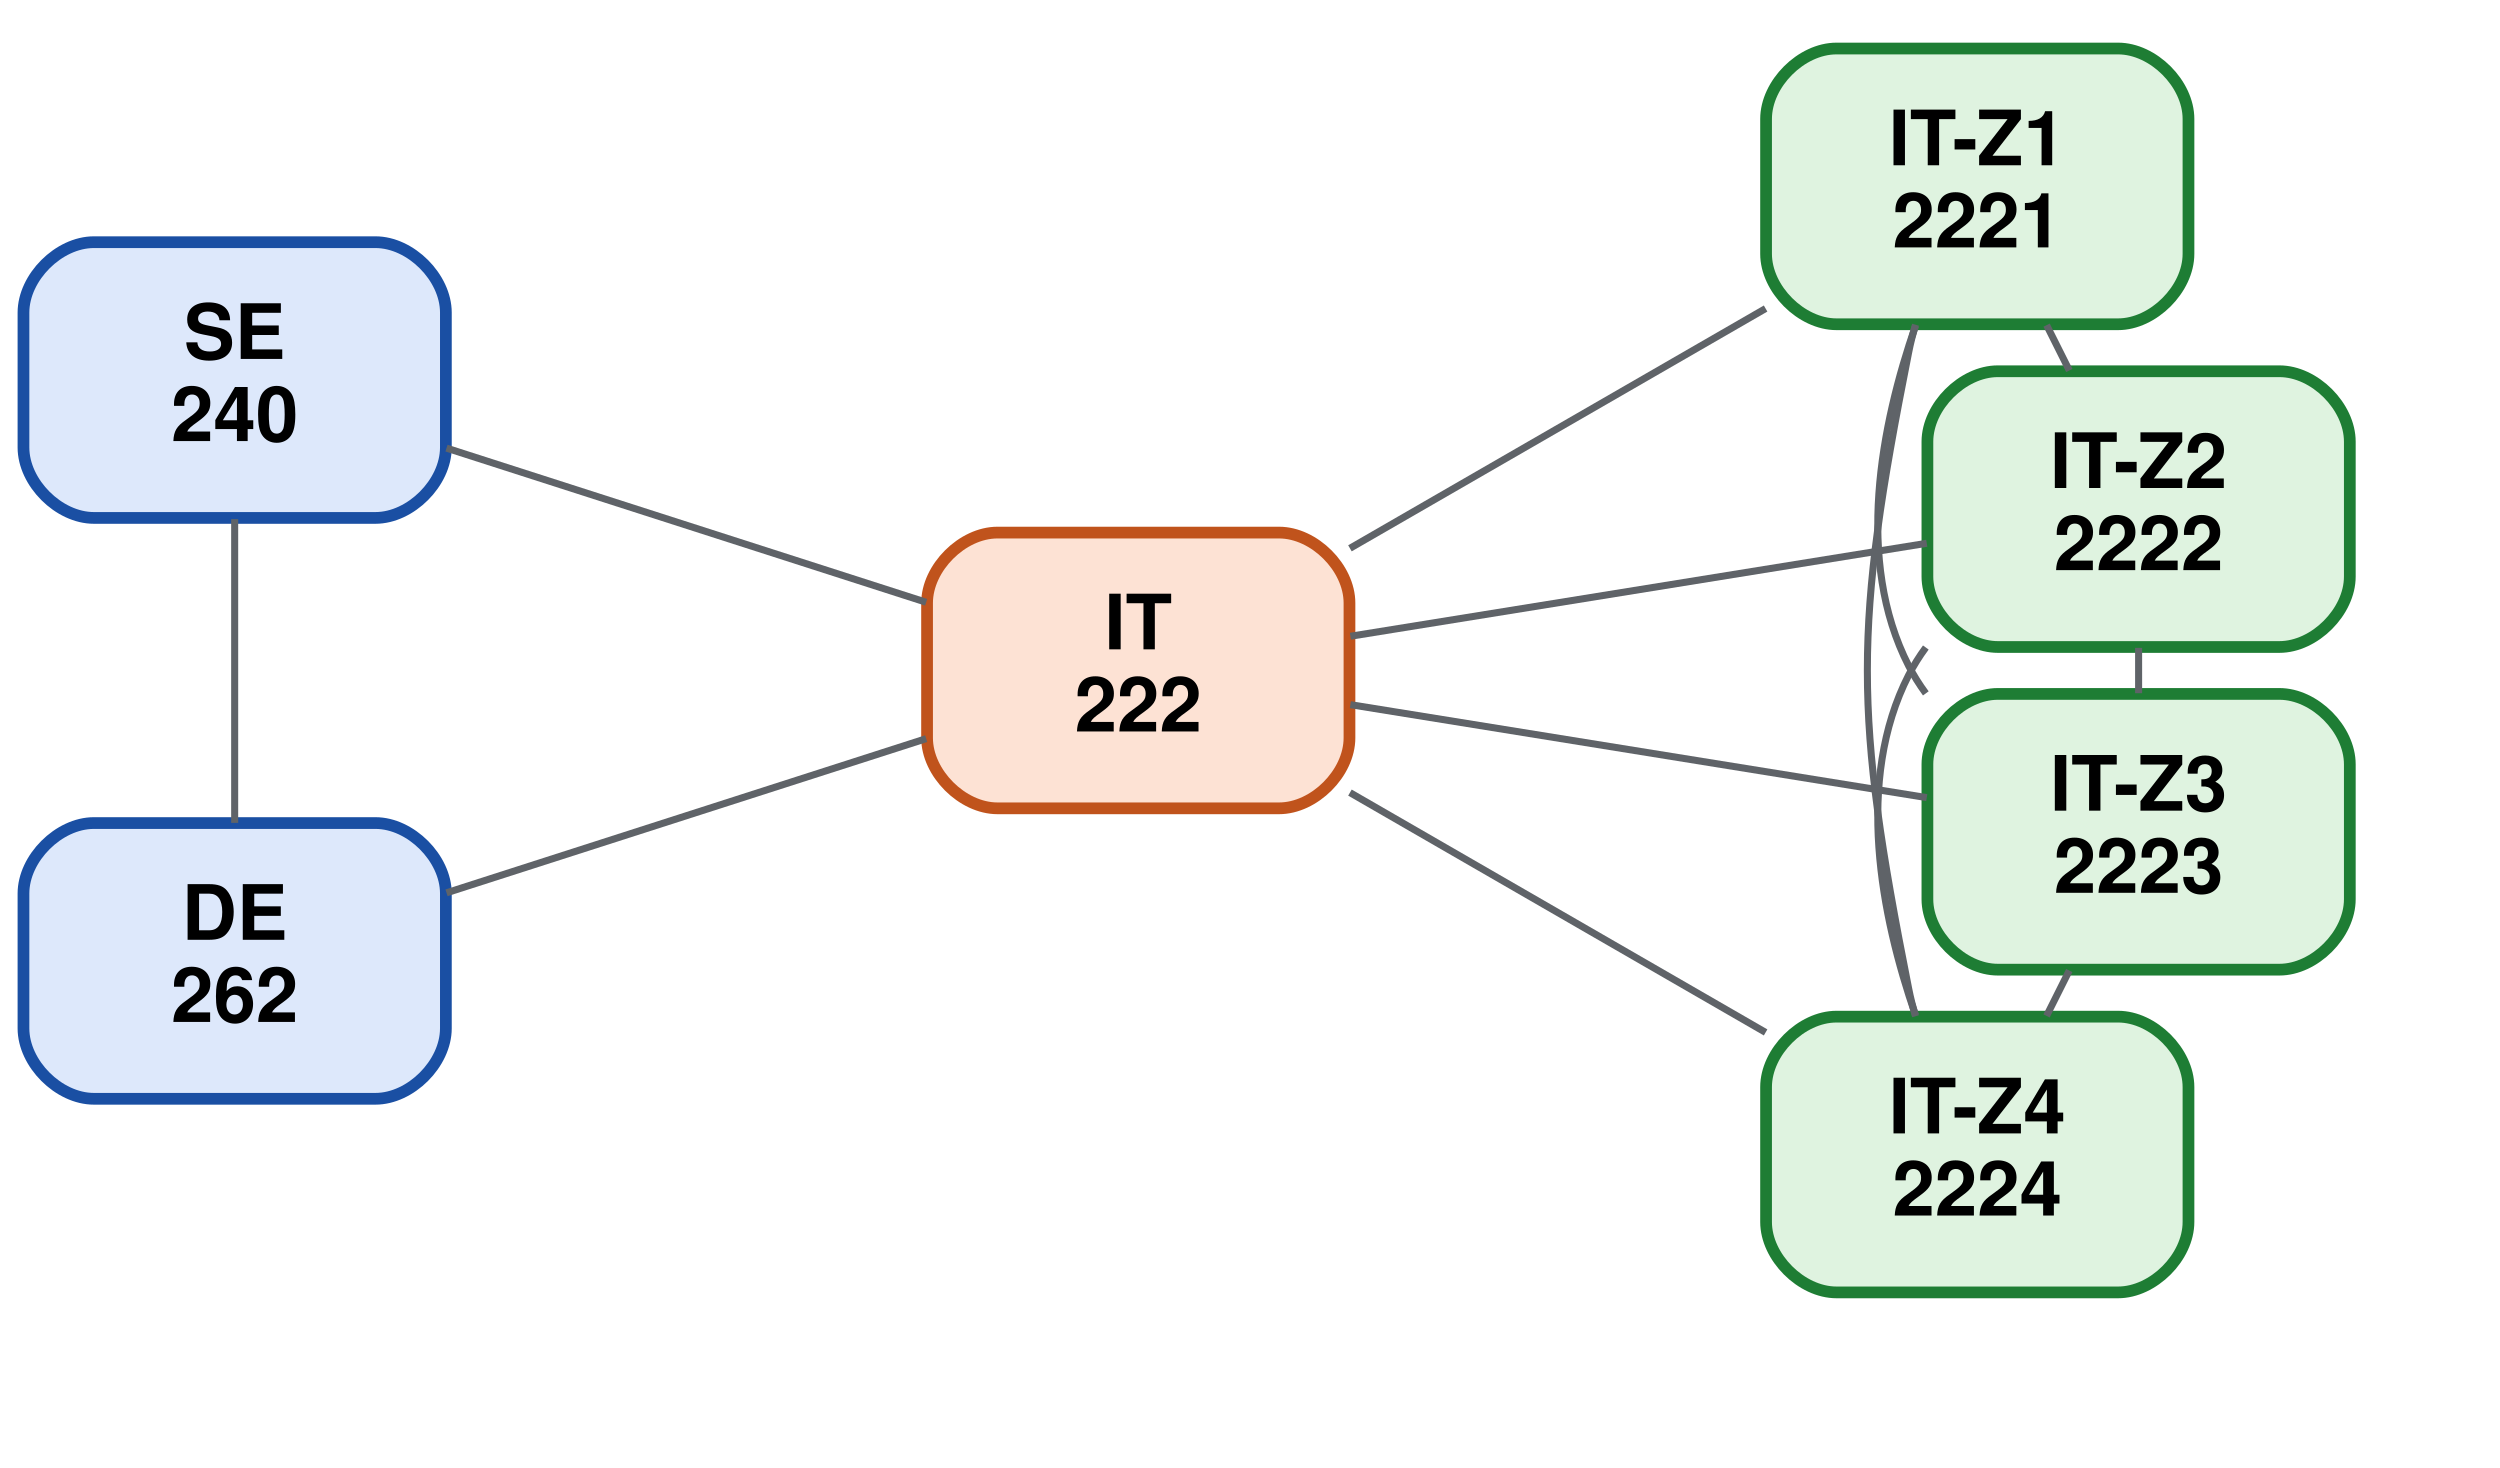
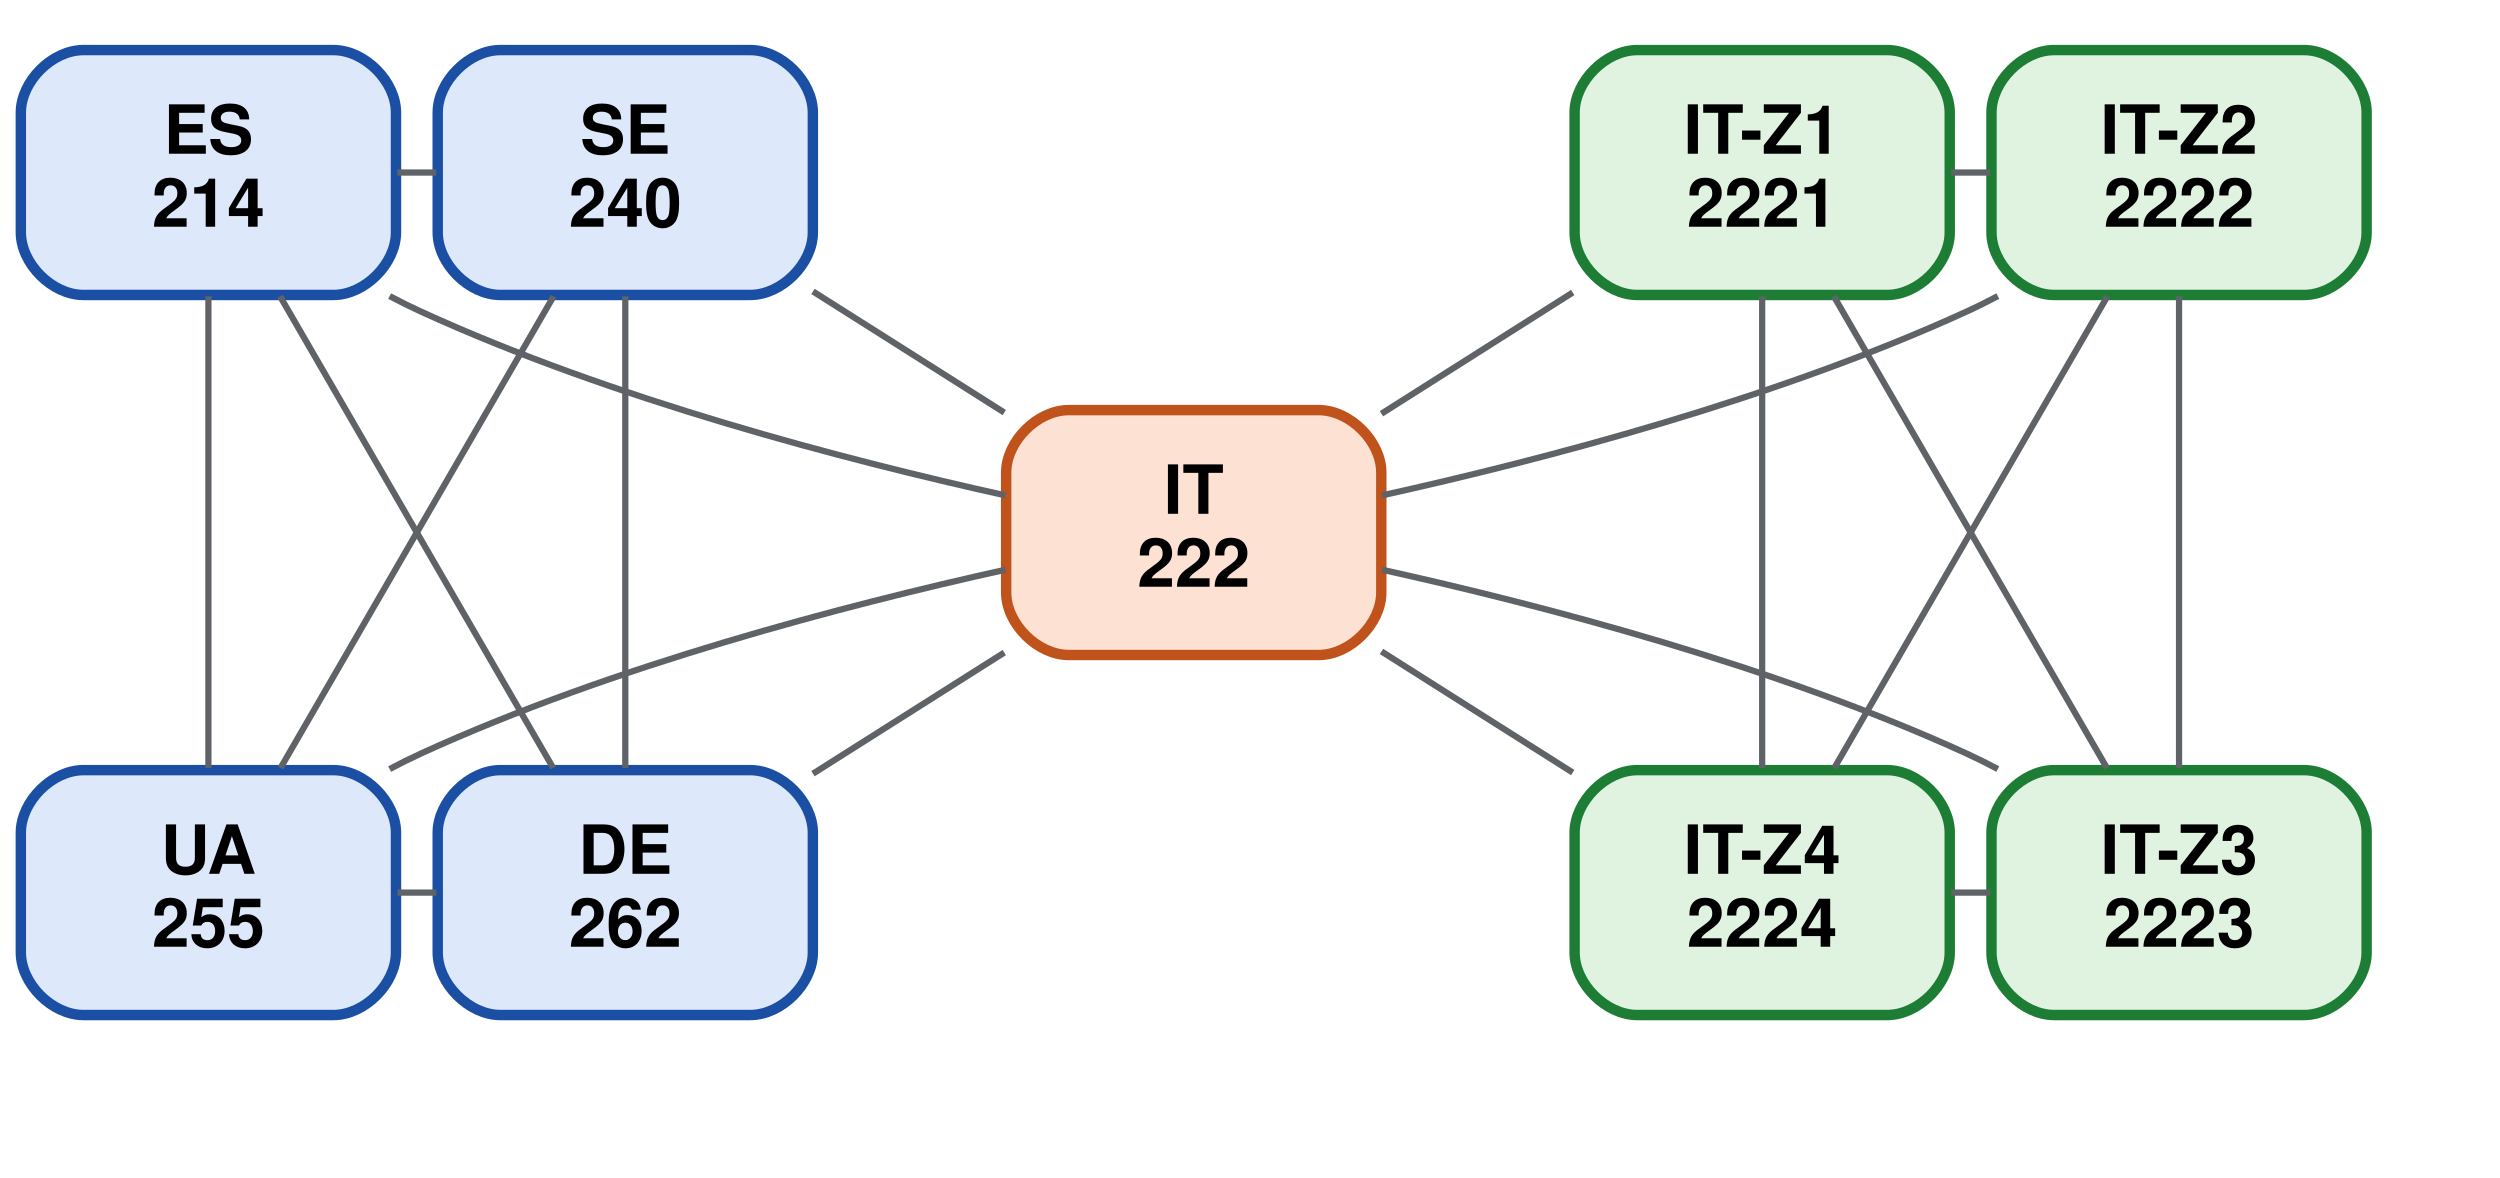
- <svg xmlns="http://www.w3.org/2000/svg" width="448pt" height="263pt" viewBox="21.60 21.60 426.13 241.62">
-   <g id="graph0" class="graph" transform="scale(1 1) rotate(0) translate(25.6 237.62)">
+ <svg xmlns="http://www.w3.org/2000/svg" width="501pt" height="236pt" viewBox="21.60 21.60 479.82 214.80">
+   <g id="graph0" class="graph" transform="scale(1 1) rotate(0) translate(25.6 210.8)">
    <g id="node1" class="node">
-       <path fill="#dde8fb" stroke="#1a4fa3" stroke-width="2" d="M60,-179.01C60,-179.01 12,-179.01 12,-179.01 6,-179.01 0,-173.01 0,-167.01 0,-167.01 0,-144.01 0,-144.01 0,-138.01 6,-132.01 12,-132.01 12,-132.01 60,-132.01 60,-132.01 66,-132.01 72,-138.01 72,-144.01 72,-144.01 72,-167.01 72,-167.01 72,-173.01 66,-179.01 60,-179.01" />
-       <text text-anchor="middle" x="36" y="-159.11" font-family="Helvetica,sans-Serif" font-weight="bold" font-size="13.00">SE</text>
-       <text text-anchor="middle" x="36" y="-145.11" font-family="Helvetica,sans-Serif" font-weight="bold" font-size="13.00">240</text>
+       <path fill="#dde8fb" stroke="#1a4fa3" stroke-width="2" d="M60,-185.2C60,-185.2 12,-185.2 12,-185.2 6,-185.2 0,-179.2 0,-173.2 0,-173.2 0,-150.2 0,-150.2 0,-144.2 6,-138.2 12,-138.2 12,-138.2 60,-138.2 60,-138.2 66,-138.2 72,-144.2 72,-150.2 72,-150.2 72,-173.2 72,-173.2 72,-179.2 66,-185.2 60,-185.2" />
+       <text text-anchor="middle" x="36" y="-165.3" font-family="Helvetica,sans-Serif" font-weight="bold" font-size="13.00">ES</text>
+       <text text-anchor="middle" x="36" y="-151.3" font-family="Helvetica,sans-Serif" font-weight="bold" font-size="13.00">214</text>
    </g>
    <g id="node2" class="node">
-       <path fill="#dde8fb" stroke="#1a4fa3" stroke-width="2" d="M60,-80C60,-80 12,-80 12,-80 6,-80 0,-74 0,-68 0,-68 0,-45 0,-45 0,-39 6,-33 12,-33 12,-33 60,-33 60,-33 66,-33 72,-39 72,-45 72,-45 72,-68 72,-68 72,-74 66,-80 60,-80" />
-       <text text-anchor="middle" x="36" y="-60.1" font-family="Helvetica,sans-Serif" font-weight="bold" font-size="13.00">DE</text>
-       <text text-anchor="middle" x="36" y="-46.1" font-family="Helvetica,sans-Serif" font-weight="bold" font-size="13.00">262</text>
+       <path fill="#dde8fb" stroke="#1a4fa3" stroke-width="2" d="M140.01,-185.2C140.01,-185.2 92.01,-185.2 92.01,-185.2 86.01,-185.2 80.01,-179.2 80.01,-173.2 80.01,-173.2 80.01,-150.2 80.01,-150.2 80.01,-144.2 86.01,-138.2 92.01,-138.2 92.01,-138.2 140.01,-138.2 140.01,-138.2 146.01,-138.2 152.01,-144.2 152.01,-150.2 152.01,-150.2 152.01,-173.2 152.01,-173.2 152.01,-179.2 146.01,-185.2 140.01,-185.2" />
+       <text text-anchor="middle" x="116.01" y="-165.3" font-family="Helvetica,sans-Serif" font-weight="bold" font-size="13.00">SE</text>
+       <text text-anchor="middle" x="116.01" y="-151.3" font-family="Helvetica,sans-Serif" font-weight="bold" font-size="13.00">240</text>
    </g>
    <g id="edge1" class="edge">
-       <path fill="none" stroke="#5f6368" stroke-width="1.2" d="M36,-131.8C36,-116.12 36,-95.66 36,-80.03" />
+       <path fill="none" stroke="#5f6368" stroke-width="1.2" d="M72.26,-161.7C74.74,-161.7 77.24,-161.7 79.72,-161.7" />
    </g>
    <g id="node3" class="node">
-       <path fill="#fde2d4" stroke="#c0531c" stroke-width="2" d="M214.02,-129.51C214.02,-129.51 166.02,-129.51 166.02,-129.51 160.02,-129.51 154.02,-123.51 154.02,-117.51 154.02,-117.51 154.02,-94.51 154.02,-94.51 154.02,-88.51 160.02,-82.51 166.02,-82.51 166.02,-82.51 214.02,-82.51 214.02,-82.51 220.02,-82.51 226.02,-88.51 226.02,-94.51 226.02,-94.51 226.02,-117.51 226.02,-117.51 226.02,-123.51 220.02,-129.51 214.02,-129.51" />
-       <text text-anchor="middle" x="190.02" y="-109.61" font-family="Helvetica,sans-Serif" font-weight="bold" font-size="13.00">IT</text>
-       <text text-anchor="middle" x="190.02" y="-95.61" font-family="Helvetica,sans-Serif" font-weight="bold" font-size="13.00">222</text>
+       <path fill="#dde8fb" stroke="#1a4fa3" stroke-width="2" d="M140.01,-47C140.01,-47 92.01,-47 92.01,-47 86.01,-47 80.01,-41 80.01,-35 80.01,-35 80.01,-12 80.01,-12 80.01,-6 86.01,0 92.01,0 92.01,0 140.01,0 140.01,0 146.01,0 152.01,-6 152.01,-12 152.01,-12 152.01,-35 152.01,-35 152.01,-41 146.01,-47 140.01,-47" />
+       <text text-anchor="middle" x="116.01" y="-27.1" font-family="Helvetica,sans-Serif" font-weight="bold" font-size="13.00">DE</text>
+       <text text-anchor="middle" x="116.01" y="-13.1" font-family="Helvetica,sans-Serif" font-weight="bold" font-size="13.00">262</text>
    </g>
    <g id="edge2" class="edge">
-       <path fill="none" stroke="#5f6368" stroke-width="1.2" d="M72.11,-143.91C96.74,-135.99 129.23,-125.55 153.87,-117.63" />
+       <path fill="none" stroke="#5f6368" stroke-width="1.2" d="M49.75,-137.94C64.41,-112.63 87.48,-72.78 102.17,-47.41" />
+     </g>
+     <g id="node4" class="node">
+       <path fill="#dde8fb" stroke="#1a4fa3" stroke-width="2" d="M60,-47C60,-47 12,-47 12,-47 6,-47 0,-41 0,-35 0,-35 0,-12 0,-12 0,-6 6,0 12,0 12,0 60,0 60,0 66,0 72,-6 72,-12 72,-12 72,-35 72,-35 72,-41 66,-47 60,-47" />
+       <text text-anchor="middle" x="36" y="-27.1" font-family="Helvetica,sans-Serif" font-weight="bold" font-size="13.00">UA</text>
+       <text text-anchor="middle" x="36" y="-13.1" font-family="Helvetica,sans-Serif" font-weight="bold" font-size="13.00">255</text>
    </g>
    <g id="edge3" class="edge">
-       <path fill="none" stroke="#5f6368" stroke-width="1.2" d="M72.11,-68.11C96.74,-76.03 129.23,-86.47 153.87,-94.39" />
+       <path fill="none" stroke="#5f6368" stroke-width="1.2" d="M36,-137.94C36,-112.63 36,-72.78 36,-47.41" />
    </g>
-     <g id="node4" class="node">
-       <path fill="#dff3e0" stroke="#1e7d34" stroke-width="2" d="M357.03,-212.02C357.03,-212.02 309.03,-212.02 309.03,-212.02 303.03,-212.02 297.03,-206.02 297.03,-200.02 297.03,-200.02 297.03,-177.02 297.03,-177.02 297.03,-171.02 303.03,-165.02 309.03,-165.02 309.03,-165.02 357.03,-165.02 357.03,-165.02 363.03,-165.02 369.03,-171.02 369.03,-177.02 369.03,-177.02 369.03,-200.02 369.03,-200.02 369.03,-206.02 363.03,-212.02 357.03,-212.02" />
-       <text text-anchor="middle" x="333.03" y="-192.12" font-family="Helvetica,sans-Serif" font-weight="bold" font-size="13.00">IT-Z1</text>
-       <text text-anchor="middle" x="333.03" y="-178.12" font-family="Helvetica,sans-Serif" font-weight="bold" font-size="13.00">2221</text>
+     <g id="node5" class="node">
+       <path fill="#fde2d4" stroke="#c0531c" stroke-width="2" d="M249.11,-116.1C249.11,-116.1 201.11,-116.1 201.11,-116.1 195.11,-116.1 189.11,-110.1 189.11,-104.1 189.11,-104.1 189.11,-81.1 189.11,-81.1 189.11,-75.1 195.11,-69.1 201.11,-69.1 201.11,-69.1 249.11,-69.1 249.11,-69.1 255.11,-69.1 261.11,-75.1 261.11,-81.1 261.11,-81.1 261.11,-104.1 261.11,-104.1 261.11,-110.1 255.11,-116.1 249.11,-116.1" />
+       <text text-anchor="middle" x="225.11" y="-96.2" font-family="Helvetica,sans-Serif" font-weight="bold" font-size="13.00">IT</text>
+       <text text-anchor="middle" x="225.11" y="-82.2" font-family="Helvetica,sans-Serif" font-weight="bold" font-size="13.00">222</text>
    </g>
    <g id="edge4" class="edge">
-       <path fill="none" stroke="#5f6368" stroke-width="1.2" d="M226.1,-126.83C247.78,-139.34 275.27,-155.2 296.95,-167.7" />
-     </g>
-     <g id="node5" class="node">
-       <path fill="#dff3e0" stroke="#1e7d34" stroke-width="2" d="M384.53,-157.01C384.53,-157.01 336.53,-157.01 336.53,-157.01 330.53,-157.01 324.53,-151.01 324.53,-145.01 324.53,-145.01 324.53,-122.01 324.53,-122.01 324.53,-116.01 330.53,-110.01 336.53,-110.01 336.53,-110.01 384.53,-110.01 384.53,-110.01 390.53,-110.01 396.53,-116.01 396.53,-122.01 396.53,-122.01 396.53,-145.01 396.53,-145.01 396.53,-151.01 390.53,-157.01 384.53,-157.01" />
-       <text text-anchor="middle" x="360.53" y="-137.11" font-family="Helvetica,sans-Serif" font-weight="bold" font-size="13.00">IT-Z2</text>
-       <text text-anchor="middle" x="360.53" y="-123.11" font-family="Helvetica,sans-Serif" font-weight="bold" font-size="13.00">2222</text>
+       <path fill="none" stroke="#5f6368" stroke-width="1.2" d="M70.78,-137.98C72.79,-136.92 74.81,-135.91 76.81,-135 113.46,-118.23 158.27,-106.53 188.98,-99.73" />
    </g>
    <g id="edge5" class="edge">
-       <path fill="none" stroke="#5f6368" stroke-width="1.2" d="M226.18,-111.84C255.12,-116.51 295.5,-123.02 324.42,-127.69" />
+       <path fill="none" stroke="#5f6368" stroke-width="1.2" d="M116.01,-137.94C116.01,-112.63 116.01,-72.78 116.01,-47.41" />
+     </g>
+     <g id="edge6" class="edge">
+       <path fill="none" stroke="#5f6368" stroke-width="1.2" d="M102.25,-137.94C87.6,-112.63 64.53,-72.78 49.84,-47.41" />
+     </g>
+     <g id="edge7" class="edge">
+       <path fill="none" stroke="#5f6368" stroke-width="1.2" d="M152.03,-138.88C163.83,-131.41 176.93,-123.11 188.75,-115.63" />
+     </g>
+     <g id="edge8" class="edge">
+       <path fill="none" stroke="#5f6368" stroke-width="1.2" d="M79.75,-23.5C77.27,-23.5 74.77,-23.5 72.29,-23.5" />
+     </g>
+     <g id="edge9" class="edge">
+       <path fill="none" stroke="#5f6368" stroke-width="1.2" d="M152.03,-46.32C163.83,-53.79 176.93,-62.08 188.75,-69.57" />
+     </g>
+     <g id="edge10" class="edge">
+       <path fill="none" stroke="#5f6368" stroke-width="1.2" d="M70.78,-47.21C72.79,-48.28 74.81,-49.28 76.81,-50.2 113.46,-66.96 158.27,-78.67 188.98,-85.47" />
    </g>
    <g id="node6" class="node">
-       <path fill="#dff3e0" stroke="#1e7d34" stroke-width="2" d="M384.53,-102.01C384.53,-102.01 336.53,-102.01 336.53,-102.01 330.53,-102.01 324.53,-96.01 324.53,-90.01 324.53,-90.01 324.53,-67.01 324.53,-67.01 324.53,-61.01 330.53,-55.01 336.53,-55.01 336.53,-55.01 384.53,-55.01 384.53,-55.01 390.53,-55.01 396.53,-61.01 396.53,-67.01 396.53,-67.01 396.53,-90.01 396.53,-90.01 396.53,-96.01 390.53,-102.01 384.53,-102.01" />
-       <text text-anchor="middle" x="360.53" y="-82.11" font-family="Helvetica,sans-Serif" font-weight="bold" font-size="13.00">IT-Z3</text>
-       <text text-anchor="middle" x="360.53" y="-68.11" font-family="Helvetica,sans-Serif" font-weight="bold" font-size="13.00">2223</text>
+       <path fill="#dff3e0" stroke="#1e7d34" stroke-width="2" d="M358.21,-185.2C358.21,-185.2 310.21,-185.2 310.21,-185.2 304.21,-185.2 298.21,-179.2 298.21,-173.2 298.21,-173.2 298.21,-150.2 298.21,-150.2 298.21,-144.2 304.21,-138.2 310.21,-138.2 310.21,-138.2 358.21,-138.2 358.21,-138.2 364.21,-138.2 370.21,-144.2 370.21,-150.2 370.21,-150.2 370.21,-173.2 370.21,-173.2 370.21,-179.2 364.21,-185.2 358.21,-185.2" />
+       <text text-anchor="middle" x="334.21" y="-165.3" font-family="Helvetica,sans-Serif" font-weight="bold" font-size="13.00">IT-Z1</text>
+       <text text-anchor="middle" x="334.21" y="-151.3" font-family="Helvetica,sans-Serif" font-weight="bold" font-size="13.00">2221</text>
    </g>
-     <g id="edge6" class="edge">
-       <path fill="none" stroke="#5f6368" stroke-width="1.2" d="M226.18,-100.18C255.12,-95.51 295.5,-88.99 324.42,-84.33" />
+     <g id="edge11" class="edge">
+       <path fill="none" stroke="#5f6368" stroke-width="1.2" d="M261.14,-115.41C272.93,-122.88 286.03,-131.18 297.85,-138.67" />
    </g>
    <g id="node7" class="node">
-       <path fill="#dff3e0" stroke="#1e7d34" stroke-width="2" d="M357.03,-47C357.03,-47 309.03,-47 309.03,-47 303.03,-47 297.03,-41 297.03,-35 297.03,-35 297.03,-12 297.03,-12 297.03,-6 303.03,0 309.03,0 309.03,0 357.03,0 357.03,0 363.03,0 369.03,-6 369.03,-12 369.03,-12 369.03,-35 369.03,-35 369.03,-41 363.03,-47 357.03,-47" />
-       <text text-anchor="middle" x="333.03" y="-27.1" font-family="Helvetica,sans-Serif" font-weight="bold" font-size="13.00">IT-Z4</text>
-       <text text-anchor="middle" x="333.03" y="-13.1" font-family="Helvetica,sans-Serif" font-weight="bold" font-size="13.00">2224</text>
-     </g>
-     <g id="edge7" class="edge">
-       <path fill="none" stroke="#5f6368" stroke-width="1.2" d="M226.1,-85.19C247.78,-72.68 275.27,-56.82 296.95,-44.31" />
-     </g>
-     <g id="edge8" class="edge">
-       <path fill="none" stroke="#5f6368" stroke-width="1.2" d="M344.85,-164.87C346.13,-162.31 347.44,-159.7 348.72,-157.14" />
-     </g>
-     <g id="edge9" class="edge">
-       <path fill="none" stroke="#5f6368" stroke-width="1.2" d="M322.5,-164.76C316.62,-147.76 312.13,-124.8 321.33,-106.81 322.17,-105.17 323.16,-103.6 324.26,-102.1" />
-     </g>
-     <g id="edge10" class="edge">
-       <path fill="none" stroke="#5f6368" stroke-width="1.2" d="M322.5,-164.94C322.04,-163.36 321.64,-161.78 321.33,-160.21 311.95,-112.95 311.95,-99.06 321.33,-51.81 321.64,-50.24 322.04,-48.65 322.5,-47.07" />
-     </g>
-     <g id="edge11" class="edge">
-       <path fill="none" stroke="#5f6368" stroke-width="1.2" d="M360.53,-109.86C360.53,-107.3 360.53,-104.69 360.53,-102.13" />
+       <path fill="#dff3e0" stroke="#1e7d34" stroke-width="2" d="M438.22,-185.2C438.22,-185.2 390.22,-185.2 390.22,-185.2 384.22,-185.2 378.22,-179.2 378.22,-173.2 378.22,-173.2 378.22,-150.2 378.22,-150.2 378.22,-144.2 384.22,-138.2 390.22,-138.2 390.22,-138.2 438.22,-138.2 438.22,-138.2 444.22,-138.2 450.22,-144.2 450.22,-150.2 450.22,-150.2 450.22,-173.2 450.22,-173.2 450.22,-179.2 444.22,-185.2 438.22,-185.2" />
+       <text text-anchor="middle" x="414.22" y="-165.3" font-family="Helvetica,sans-Serif" font-weight="bold" font-size="13.00">IT-Z2</text>
+       <text text-anchor="middle" x="414.22" y="-151.3" font-family="Helvetica,sans-Serif" font-weight="bold" font-size="13.00">2222</text>
    </g>
    <g id="edge12" class="edge">
-       <path fill="none" stroke="#5f6368" stroke-width="1.2" d="M324.26,-109.92C323.16,-108.42 322.17,-106.85 321.33,-105.21 312.13,-87.22 316.62,-64.26 322.5,-47.26" />
+       <path fill="none" stroke="#5f6368" stroke-width="1.2" d="M261.24,-99.73C291.95,-106.53 336.76,-118.23 373.41,-135 375.41,-135.91 377.43,-136.92 379.44,-137.98" />
+     </g>
+     <g id="node8" class="node">
+       <path fill="#dff3e0" stroke="#1e7d34" stroke-width="2" d="M438.22,-47C438.22,-47 390.22,-47 390.22,-47 384.22,-47 378.22,-41 378.22,-35 378.22,-35 378.22,-12 378.22,-12 378.22,-6 384.22,0 390.22,0 390.22,0 438.22,0 438.22,0 444.22,0 450.22,-6 450.22,-12 450.22,-12 450.22,-35 450.22,-35 450.22,-41 444.22,-47 438.22,-47" />
+       <text text-anchor="middle" x="414.22" y="-27.1" font-family="Helvetica,sans-Serif" font-weight="bold" font-size="13.00">IT-Z3</text>
+       <text text-anchor="middle" x="414.22" y="-13.1" font-family="Helvetica,sans-Serif" font-weight="bold" font-size="13.00">2223</text>
    </g>
    <g id="edge13" class="edge">
-       <path fill="none" stroke="#5f6368" stroke-width="1.2" d="M348.71,-54.86C347.43,-52.3 346.12,-49.69 344.84,-47.13" />
+       <path fill="none" stroke="#5f6368" stroke-width="1.2" d="M261.24,-85.47C291.95,-78.67 336.76,-66.96 373.41,-50.2 375.41,-49.28 377.43,-48.28 379.44,-47.21" />
+     </g>
+     <g id="node9" class="node">
+       <path fill="#dff3e0" stroke="#1e7d34" stroke-width="2" d="M358.21,-47C358.21,-47 310.21,-47 310.21,-47 304.21,-47 298.21,-41 298.21,-35 298.21,-35 298.21,-12 298.21,-12 298.21,-6 304.21,0 310.21,0 310.21,0 358.21,0 358.21,0 364.21,0 370.21,-6 370.21,-12 370.21,-12 370.21,-35 370.21,-35 370.21,-41 364.21,-47 358.21,-47" />
+       <text text-anchor="middle" x="334.21" y="-27.1" font-family="Helvetica,sans-Serif" font-weight="bold" font-size="13.00">IT-Z4</text>
+       <text text-anchor="middle" x="334.21" y="-13.1" font-family="Helvetica,sans-Serif" font-weight="bold" font-size="13.00">2224</text>
+     </g>
+     <g id="edge14" class="edge">
+       <path fill="none" stroke="#5f6368" stroke-width="1.2" d="M261.14,-69.78C272.93,-62.31 286.03,-54.01 297.85,-46.53" />
+     </g>
+     <g id="edge15" class="edge">
+       <path fill="none" stroke="#5f6368" stroke-width="1.2" d="M370.47,-161.7C372.95,-161.7 375.45,-161.7 377.93,-161.7" />
+     </g>
+     <g id="edge16" class="edge">
+       <path fill="none" stroke="#5f6368" stroke-width="1.2" d="M347.97,-137.94C362.62,-112.63 385.69,-72.78 400.38,-47.41" />
+     </g>
+     <g id="edge17" class="edge">
+       <path fill="none" stroke="#5f6368" stroke-width="1.2" d="M334.21,-137.94C334.21,-112.63 334.21,-72.78 334.21,-47.41" />
+     </g>
+     <g id="edge18" class="edge">
+       <path fill="none" stroke="#5f6368" stroke-width="1.2" d="M414.22,-137.94C414.22,-112.63 414.22,-72.78 414.22,-47.41" />
+     </g>
+     <g id="edge19" class="edge">
+       <path fill="none" stroke="#5f6368" stroke-width="1.2" d="M400.47,-137.94C385.81,-112.63 362.74,-72.78 348.05,-47.41" />
+     </g>
+     <g id="edge20" class="edge">
+       <path fill="none" stroke="#5f6368" stroke-width="1.2" d="M377.96,-23.5C375.48,-23.5 372.98,-23.5 370.5,-23.5" />
    </g>
  </g>
</svg>
